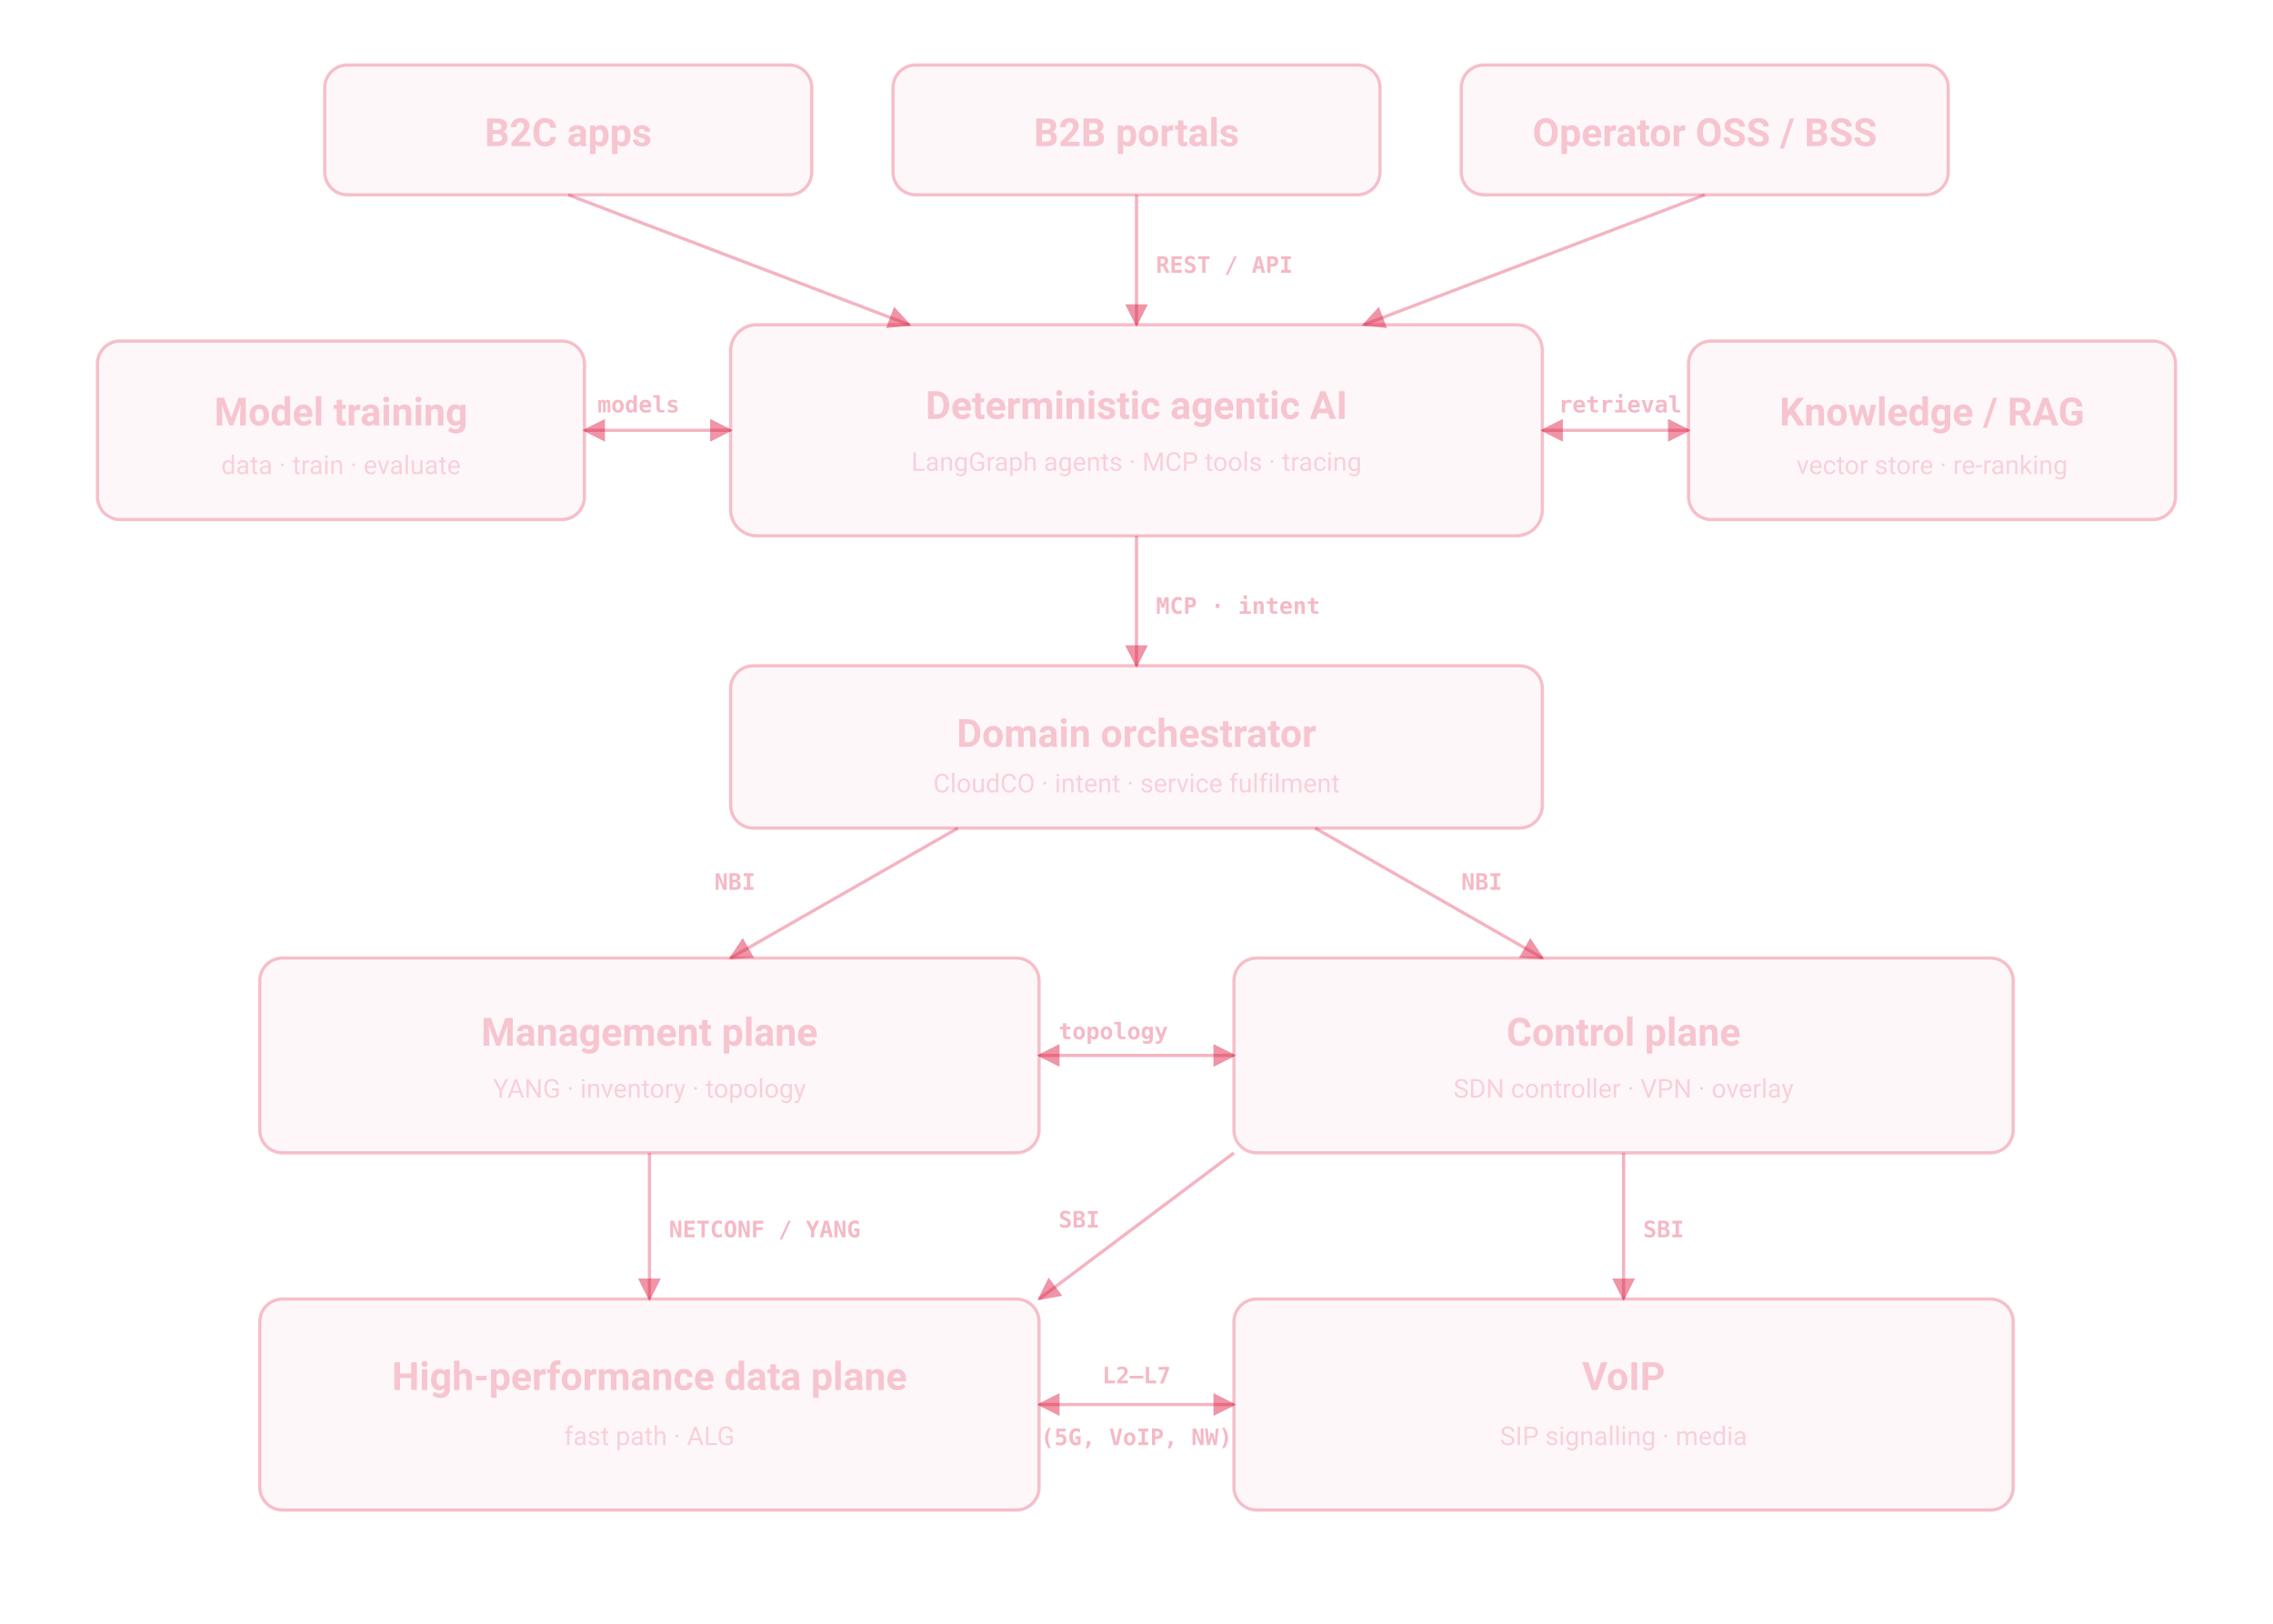
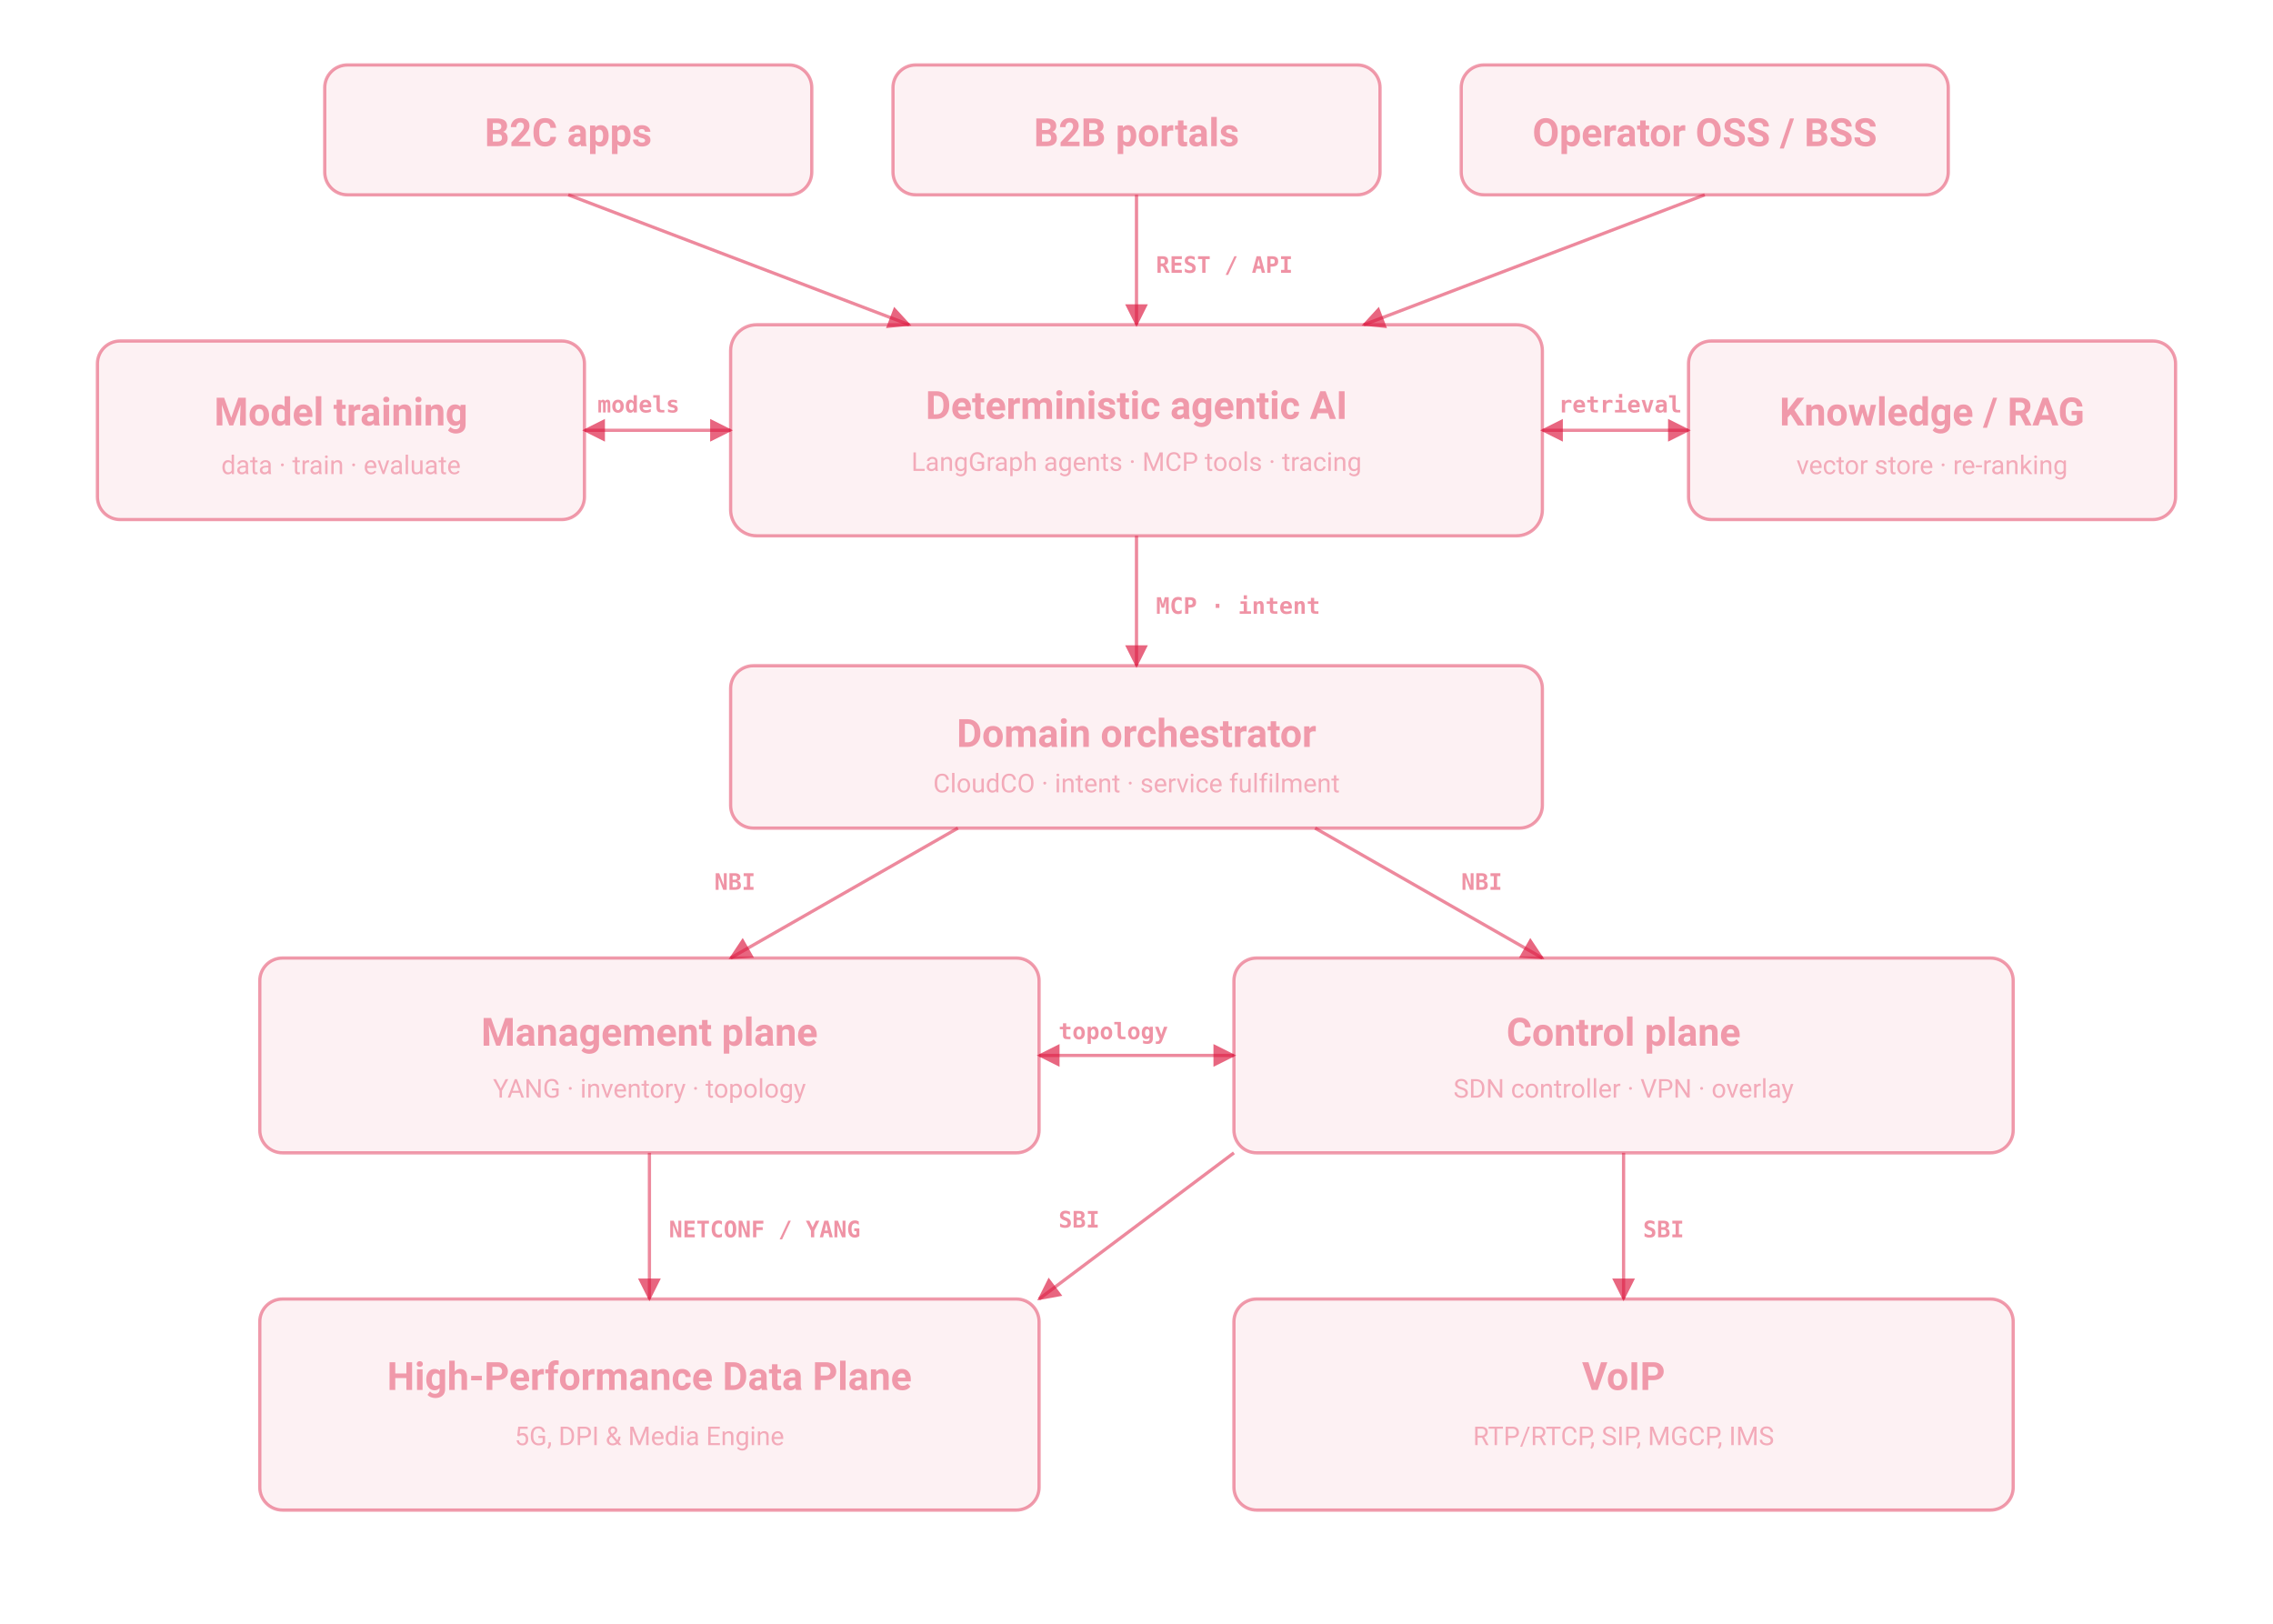
<svg xmlns="http://www.w3.org/2000/svg" viewBox="0 0 1400 1000" font-family="system-ui, -apple-system, 'Segoe UI', Roboto, sans-serif">
  <defs>
    <marker id="a" viewBox="0 0 10 10" refX="9" refY="5" markerWidth="7" markerHeight="7" orient="auto-start-reverse">
-       <path d="M0 0 L10 5 L0 10 z" fill="#dc143c" fill-opacity="0.45" />
+       <path d="M0 0 L10 5 L0 10 z" fill="#dc143c" fill-opacity="0.65" />
    </marker>
  </defs>
-   <g fill="#dc143c" fill-opacity="0.035" stroke="#dc143c" stroke-opacity="0.26" stroke-width="2">
+   <g fill="#dc143c" fill-opacity="0.06" stroke="#dc143c" stroke-opacity="0.42" stroke-width="2">
    <rect x="200" y="40" width="300" height="80" rx="14" />
    <rect x="550" y="40" width="300" height="80" rx="14" />
    <rect x="900" y="40" width="300" height="80" rx="14" />
    <rect x="60" y="210" width="300" height="110" rx="14" />
    <rect x="450" y="200" width="500" height="130" rx="16" />
    <rect x="1040" y="210" width="300" height="110" rx="14" />
    <rect x="450" y="410" width="500" height="100" rx="14" />
    <rect x="160" y="590" width="480" height="120" rx="14" />
    <rect x="760" y="590" width="480" height="120" rx="14" />
    <rect x="160" y="800" width="480" height="130" rx="14" />
    <rect x="760" y="800" width="480" height="130" rx="14" />
  </g>
-   <g fill="none" stroke="#dc143c" stroke-opacity="0.32" stroke-width="2" marker-end="url(#a)">
+   <g fill="none" stroke="#dc143c" stroke-opacity="0.50" stroke-width="2" marker-end="url(#a)">
    <path d="M350 120 L560 200" />
    <path d="M700 120 L700 200" />
    <path d="M1050 120 L840 200" />
    <path d="M360 265 L450 265" marker-start="url(#a)" />
    <path d="M1040 265 L950 265" marker-start="url(#a)" />
    <path d="M700 330 L700 410" />
    <path d="M590 510 L450 590" />
    <path d="M810 510 L950 590" />
    <path d="M640 650 L760 650" marker-start="url(#a)" />
    <path d="M400 710 L400 800" />
    <path d="M1000 710 L1000 800" />
    <path d="M760 710 L640 800" />
-     <path d="M640 865 L760 865" marker-start="url(#a)" />
  </g>
-   <g fill="#dc143c" fill-opacity="0.22" font-size="24" font-weight="700" text-anchor="middle">
+   <g fill="#dc143c" fill-opacity="0.40" font-size="24" font-weight="700" text-anchor="middle">
    <text x="350" y="90">B2C apps</text>
    <text x="700" y="90">B2B portals</text>
    <text x="1050" y="90">Operator OSS / BSS</text>
    <text x="210" y="262">Model training</text>
    <text x="700" y="258">Deterministic agentic AI</text>
    <text x="1190" y="262">Knowledge / RAG</text>
    <text x="700" y="460">Domain orchestrator</text>
    <text x="400" y="644">Management plane</text>
    <text x="1000" y="644">Control plane</text>
-     <text x="400" y="856">High-performance data plane</text>
+     <text x="400" y="856">High-Performance Data Plane</text>
    <text x="1000" y="856">VoIP</text>
  </g>
-   <g fill="#dc143c" fill-opacity="0.17" font-size="16" text-anchor="middle">
+   <g fill="#dc143c" fill-opacity="0.32" font-size="16" text-anchor="middle">
    <text x="210" y="292">data · train · evaluate</text>
    <text x="700" y="290">LangGraph agents · MCP tools · tracing</text>
    <text x="1190" y="292">vector store · re-ranking</text>
    <text x="700" y="488">CloudCO · intent · service fulfilment</text>
    <text x="400" y="676">YANG · inventory · topology</text>
    <text x="1000" y="676">SDN controller · VPN · overlay</text>
-     <text x="400" y="890">fast path · ALG</text>
-     <text x="1000" y="890">SIP signalling · media</text>
+     <text x="400" y="890">5G, DPI &amp; Media Engine</text>
+     <text x="1000" y="890">RTP/RTCP, SIP, MGCP, IMS</text>
  </g>
-   <g fill="#dc143c" fill-opacity="0.30" font-size="14" font-weight="600" font-family="ui-monospace, SFMono-Regular, Menlo, Consolas, monospace">
+   <g fill="#dc143c" fill-opacity="0.46" font-size="14" font-weight="600" font-family="ui-monospace, SFMono-Regular, Menlo, Consolas, monospace">
    <text x="712" y="168">REST / API</text>
    <text x="368" y="254">models</text>
    <text x="960" y="254">retrieval</text>
    <text x="712" y="378">MCP · intent</text>
    <text x="440" y="548">NBI</text>
    <text x="900" y="548">NBI</text>
    <text x="652" y="640">topology</text>
    <text x="412" y="762">NETCONF / YANG</text>
    <text x="1012" y="762">SBI</text>
    <text x="652" y="756">SBI</text>
-     <text x="700" y="852" text-anchor="middle">L2–L7</text>
-     <text x="700" y="890" text-anchor="middle">(5G, VoIP, NW)</text>
  </g>
</svg>
